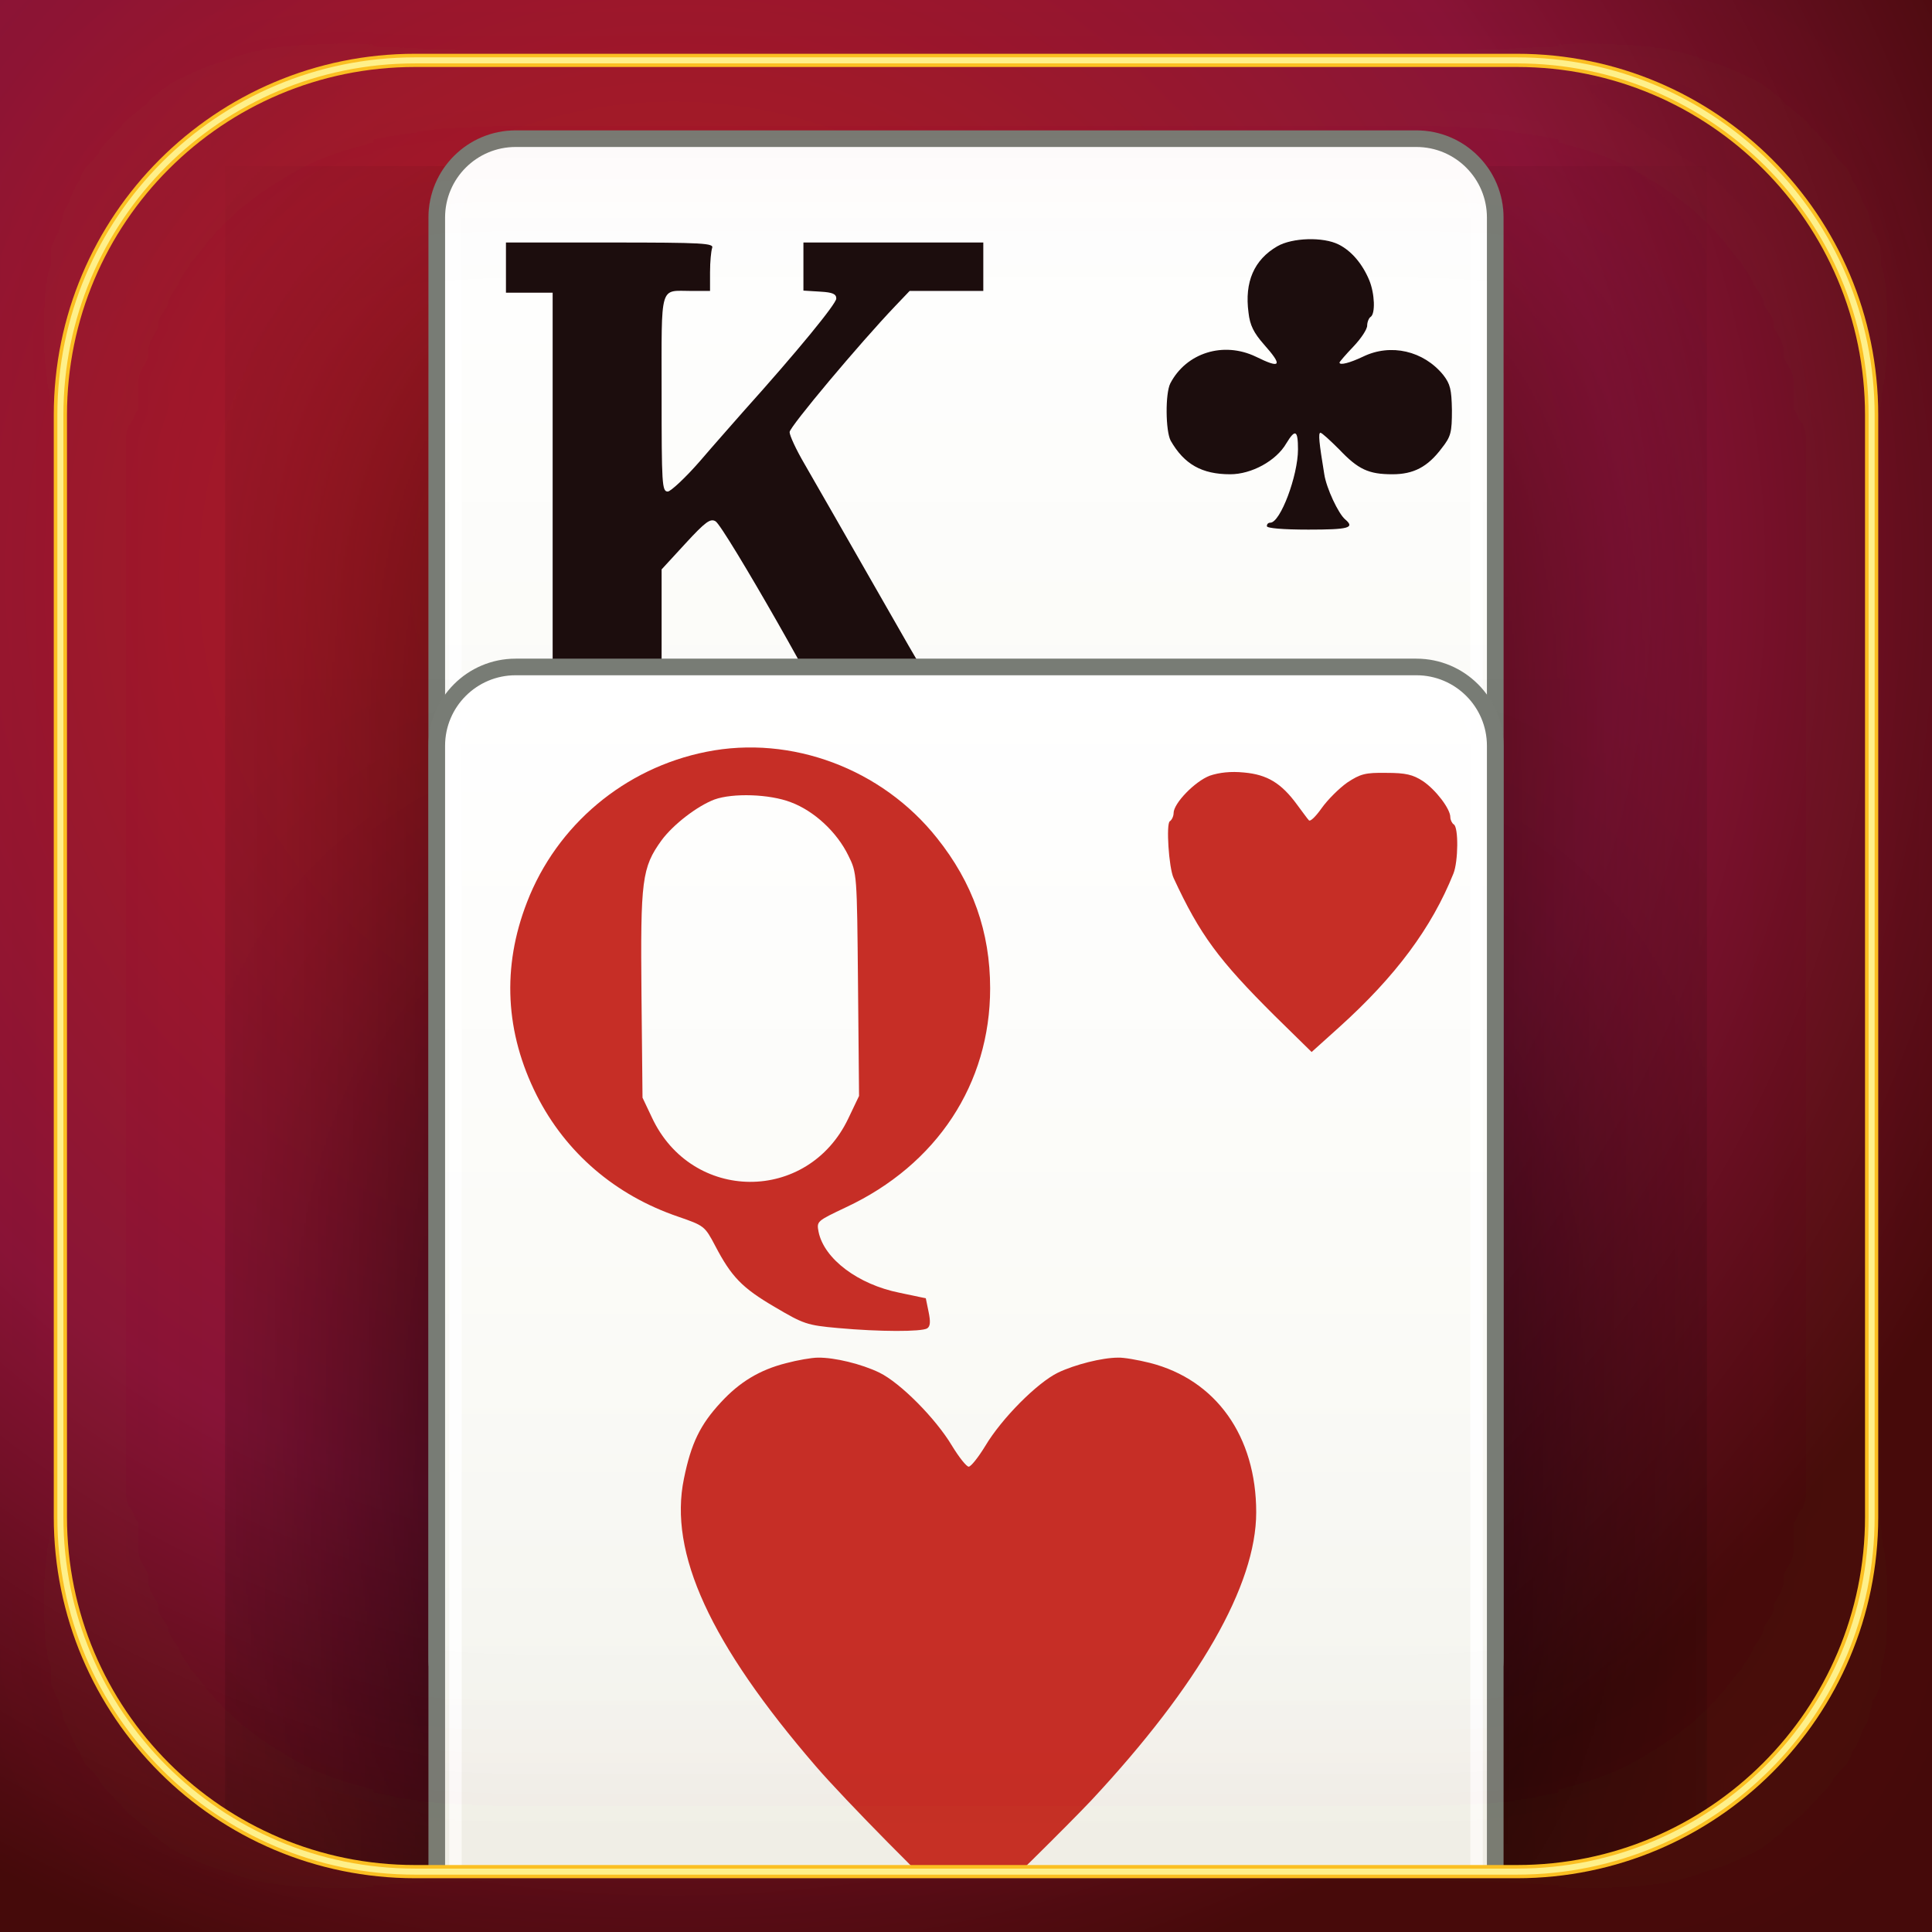
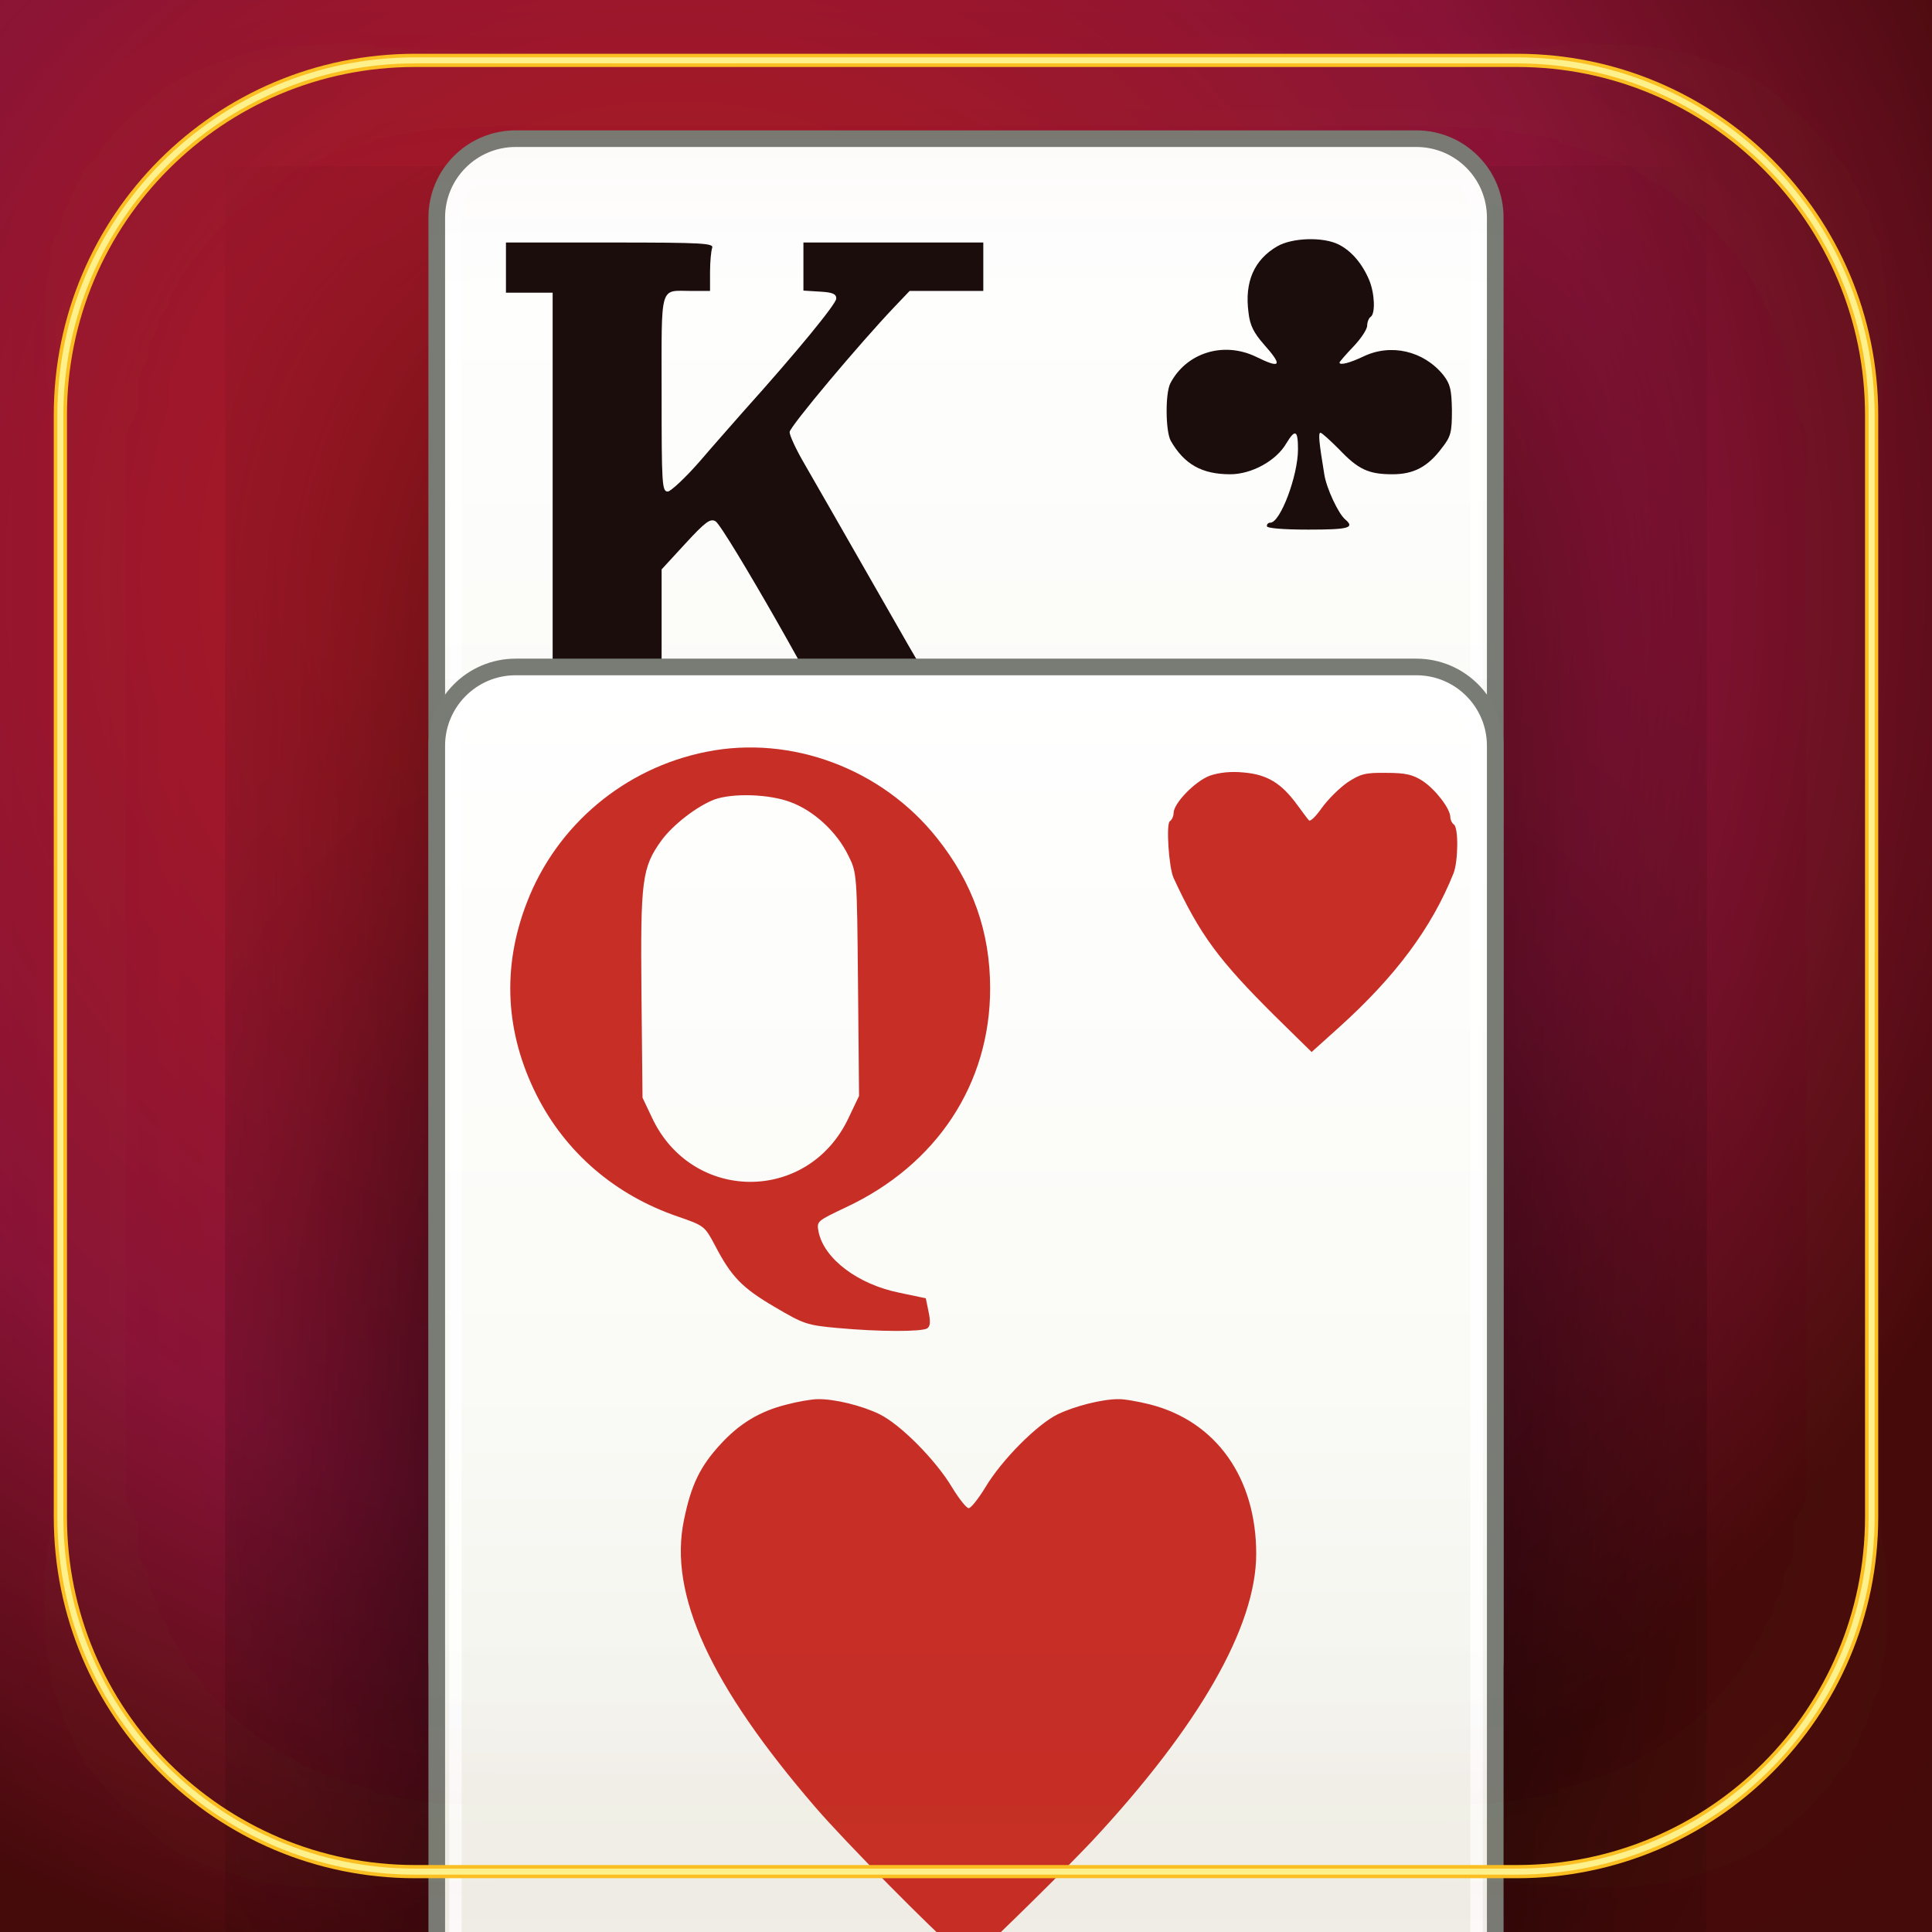
<svg xmlns="http://www.w3.org/2000/svg" viewBox="0 0 512 512" width="512" height="512">
  <defs>
    <linearGradient id="cardGrad" x1="0" y1="0" x2="0" y2="1">
      <stop offset="0%" stop-color="#ffffff" />
      <stop offset="45%" stop-color="#fafaf6" />
      <stop offset="100%" stop-color="#ebebe3" />
    </linearGradient>
    <filter id="shadowK" x="-20%" y="-20%" width="140%" height="150%">
      <feDropShadow dx="0" dy="8" stdDeviation="12" flood-color="#000000" flood-opacity="0.6" />
    </filter>
    <filter id="shadowQ" x="-20%" y="-20%" width="140%" height="150%">
      <feDropShadow dx="0" dy="6" stdDeviation="8" flood-color="#000000" flood-opacity="0.5" />
      <feDropShadow dx="0" dy="16" stdDeviation="16" flood-color="#000000" flood-opacity="0.38" />
    </filter>
    <filter id="outerSquircleGlow" x="-25%" y="-25%" width="150%" height="150%">
      <feDropShadow dx="0" dy="0" stdDeviation="5" flood-color="#fef08a" flood-opacity="0.9" />
      <feDropShadow dx="0" dy="0" stdDeviation="12" flood-color="#fbbf24" flood-opacity="0.8" />
      <feDropShadow dx="0" dy="0" stdDeviation="24" flood-color="#b45309" flood-opacity="0.5" />
    </filter>
    <radialGradient id="bgGrad" cx="35%" cy="30%" r="75%">
      <stop offset="0%" stop-color="#b91c1c" />
      <stop offset="65%" stop-color="#881337" />
      <stop offset="100%" stop-color="#450a0a" />
    </radialGradient>
    <clipPath id="squircleClip">
      <rect x="16" y="16" width="480" height="480" rx="94" />
    </clipPath>
  </defs>
  <rect width="512" height="512" fill="url(#bgGrad)" />
-   <g clip-path="url(#squircleClip)">
+   <g>
    <g id="card-king" transform="translate(113.00, 34.00) scale(5.5)" filter="url(#shadowK)">
      <rect x="0.5" y="0.5" width="51" height="77" rx="3.8" fill="url(#cardGrad)" stroke="#787b74" stroke-width="0.8" />
      <rect x="1.4" y="1.4" width="49.2" height="75.2" rx="3.0" fill="none" stroke="rgba(255,255,255,0.85)" stroke-width="0.6" />
      <g transform="translate(1.0, 2.67) scale(0.166667) translate(0, 186.0) scale(0.1, -0.1)">
        <path d="M170 1618 l0 -73 67 0 68 0 0 -625 0 -625 -67 -3 -68 -3 0 -69 0 -70 301 0 c270 0 301 2 295 16 -3 9 -6 40 -6 70 l0 54 -54 0 c-92 0 -86 -17 -86 234 l0 221 69 75 c58 63 72 73 87 64 25 -15 337 -562 330 -579 -3 -9 -19 -15 -41 -15 l-35 0 0 -70 0 -70 280 0 280 0 0 70 0 70 -55 0 c-41 0 -59 5 -72 19 -10 11 -101 165 -202 343 -102 178 -204 357 -228 398 -24 41 -43 82 -43 92 0 15 202 256 306 365 l41 43 106 0 107 0 0 70 0 70 -260 0 -260 0 0 -69 0 -70 48 -3 c37 -2 47 -7 47 -20 0 -15 -111 -151 -270 -328 -27 -31 -84 -95 -125 -143 -41 -47 -83 -86 -92 -87 -17 0 -18 20 -18 284 0 321 -7 296 86 296 l54 0 0 54 c0 30 3 61 6 70 6 14 -25 16 -295 16 l-301 0 0 -72z" fill="#1b0a0a" />
      </g>
      <g transform="translate(33.33, 0.67) scale(0.166667) translate(0, 124.0) scale(0.1, -0.1)">
        <path d="M460 939 c-67 -39 -95 -103 -83 -192 4 -36 15 -58 44 -91 56 -63 50 -72 -23 -36 -94 45 -201 11 -247 -77 -15 -29 -14 -138 1 -166 39 -68 90 -97 172 -97 62 0 133 39 162 89 26 43 34 39 34 -17 0 -76 -51 -212 -80 -212 -6 0 -10 -4 -10 -10 0 -6 47 -10 120 -10 116 0 135 5 107 29 -20 16 -55 91 -61 131 -15 91 -18 120 -11 120 4 0 28 -22 54 -48 55 -58 85 -72 154 -72 61 0 102 21 143 76 26 33 29 45 29 109 -1 61 -5 76 -25 102 -57 70 -152 92 -232 53 -38 -18 -68 -26 -68 -17 0 2 18 23 40 46 22 23 40 50 40 61 0 10 5 22 10 25 14 9 12 67 -4 106 -20 48 -52 85 -88 103 -45 23 -135 20 -178 -5z" fill="#1b0a0a" />
      </g>
      <g transform="translate(5.67, 34.67) scale(0.166667) translate(0, 236.0) scale(0.1, -0.1)">
        <path d="M1080 2205 c-147 -42 -265 -166 -300 -318 -14 -62 -12 -163 5 -236 21 -90 67 -164 147 -243 63 -62 80 -90 60 -102 -5 -3 -52 15 -105 40 -177 83 -332 90 -477 22 -261 -124 -312 -513 -96 -729 65 -65 140 -105 237 -125 185 -38 400 60 524 240 59 87 69 78 62 -56 -13 -240 -75 -419 -184 -525 l-54 -53 326 0 326 0 -54 53 c-67 66 -121 168 -152 292 -24 95 -51 317 -40 335 12 19 33 10 57 -28 45 -66 109 -132 170 -173 74 -51 110 -66 204 -85 243 -50 486 125 525 378 33 211 -53 397 -222 475 -152 71 -308 64 -482 -23 -37 -19 -76 -34 -87 -34 -37 0 -22 36 37 86 229 196 233 565 9 734 -84 64 -143 82 -271 86 -78 3 -126 -1 -165 -11z" fill="#1b0a0a" />
      </g>
    </g>
    <g id="card-queen" transform="translate(113.00, 174.00) scale(5.5)" filter="url(#shadowQ)">
-       <rect x="0.5" y="0.5" width="51" height="77.00" rx="3.80" fill="url(#cardGrad)" stroke="#787b74" stroke-width="0.8" />
-       <rect x="1.4" y="1.4" width="49.2" height="75.20" rx="3.00" fill="none" stroke="rgba(255,255,255,0.85)" stroke-width="0.6" />
+       <rect x="0.5" y="0.5" width="51" height="77" rx="3.8" fill="url(#cardGrad)" stroke="#787b74" stroke-width="0.8" />
+       <rect x="1.4" y="1.4" width="49.2" height="75.2" rx="3.0" fill="none" stroke="rgba(255,255,255,0.85)" stroke-width="0.6" />
      <g transform="translate(1.33, 1.67) scale(0.166667) translate(0, 198.0) scale(0.1, -0.1)">
        <path d="M730 1805 c-237 -47 -433 -212 -519 -435 -73 -188 -63 -377 28 -558 84 -166 227 -289 409 -351 75 -26 77 -27 107 -84 47 -90 78 -122 172 -177 83 -49 93 -53 183 -61 121 -11 241 -11 258 -1 9 6 10 19 4 48 l-8 39 -76 16 c-120 24 -218 98 -234 176 -6 31 -5 31 79 71 263 123 417 357 417 633 0 163 -50 305 -154 435 -159 200 -421 298 -666 249z m244 -146 c67 -25 133 -86 166 -154 25 -50 25 -53 28 -373 l3 -322 -31 -65 c-117 -246 -453 -244 -568 3 l-27 57 -3 298 c-3 331 1 367 58 446 34 46 103 99 153 118 53 19 159 16 221 -8z" fill="#c62f27" />
      </g>
      <g transform="translate(33.67, 0.67) scale(0.166667) translate(0, 124.0) scale(0.1, -0.1)">
        <path d="M245 936 c-43 -16 -105 -80 -105 -108 0 -9 -5 -20 -11 -24 -11 -7 -3 -134 11 -164 76 -164 130 -237 293 -399 l106 -104 80 72 c163 147 267 287 330 444 14 35 15 134 1 142 -5 3 -10 13 -10 21 0 24 -42 79 -79 104 -29 19 -50 24 -106 24 -61 1 -75 -3 -113 -28 -24 -17 -57 -50 -74 -74 -17 -24 -33 -40 -37 -35 -4 4 -19 25 -34 45 -46 63 -87 87 -153 93 -39 4 -72 0 -99 -9z" fill="#c62f27" />
      </g>
-       <g transform="translate(9.73, 31.50) scale(0.133334) translate(0, 232.0) scale(0.1, -0.1)">
+       <g transform="translate(9.73, 33.50) scale(0.133334) translate(0, 232.0) scale(0.1, -0.1)">
        <path d="M570 2129 c-95 -24 -168 -68 -236 -142 -74 -80 -107 -147 -133 -275 -56 -269 95 -597 476 -1039 103 -120 423 -444 516 -523 l37 -32 38 32 c60 52 320 309 405 399 389 417 596 778 596 1041 0 275 -145 479 -384 540 -44 11 -96 20 -115 19 -58 0 -156 -25 -217 -54 -76 -37 -204 -166 -263 -265 -25 -41 -52 -75 -60 -75 -8 0 -35 34 -60 75 -59 99 -187 228 -263 265 -64 31 -162 55 -222 54 -22 0 -74 -9 -115 -20z" fill="#c62f27" />
      </g>
    </g>
  </g>
  <rect x="16" y="16" width="480" height="480" rx="94" fill="none" stroke="#fbbf24" stroke-width="3.5" filter="url(#outerSquircleGlow)" />
  <rect x="16" y="16" width="480" height="480" rx="94" fill="none" stroke="#fef08a" stroke-width="1.6" />
</svg>
